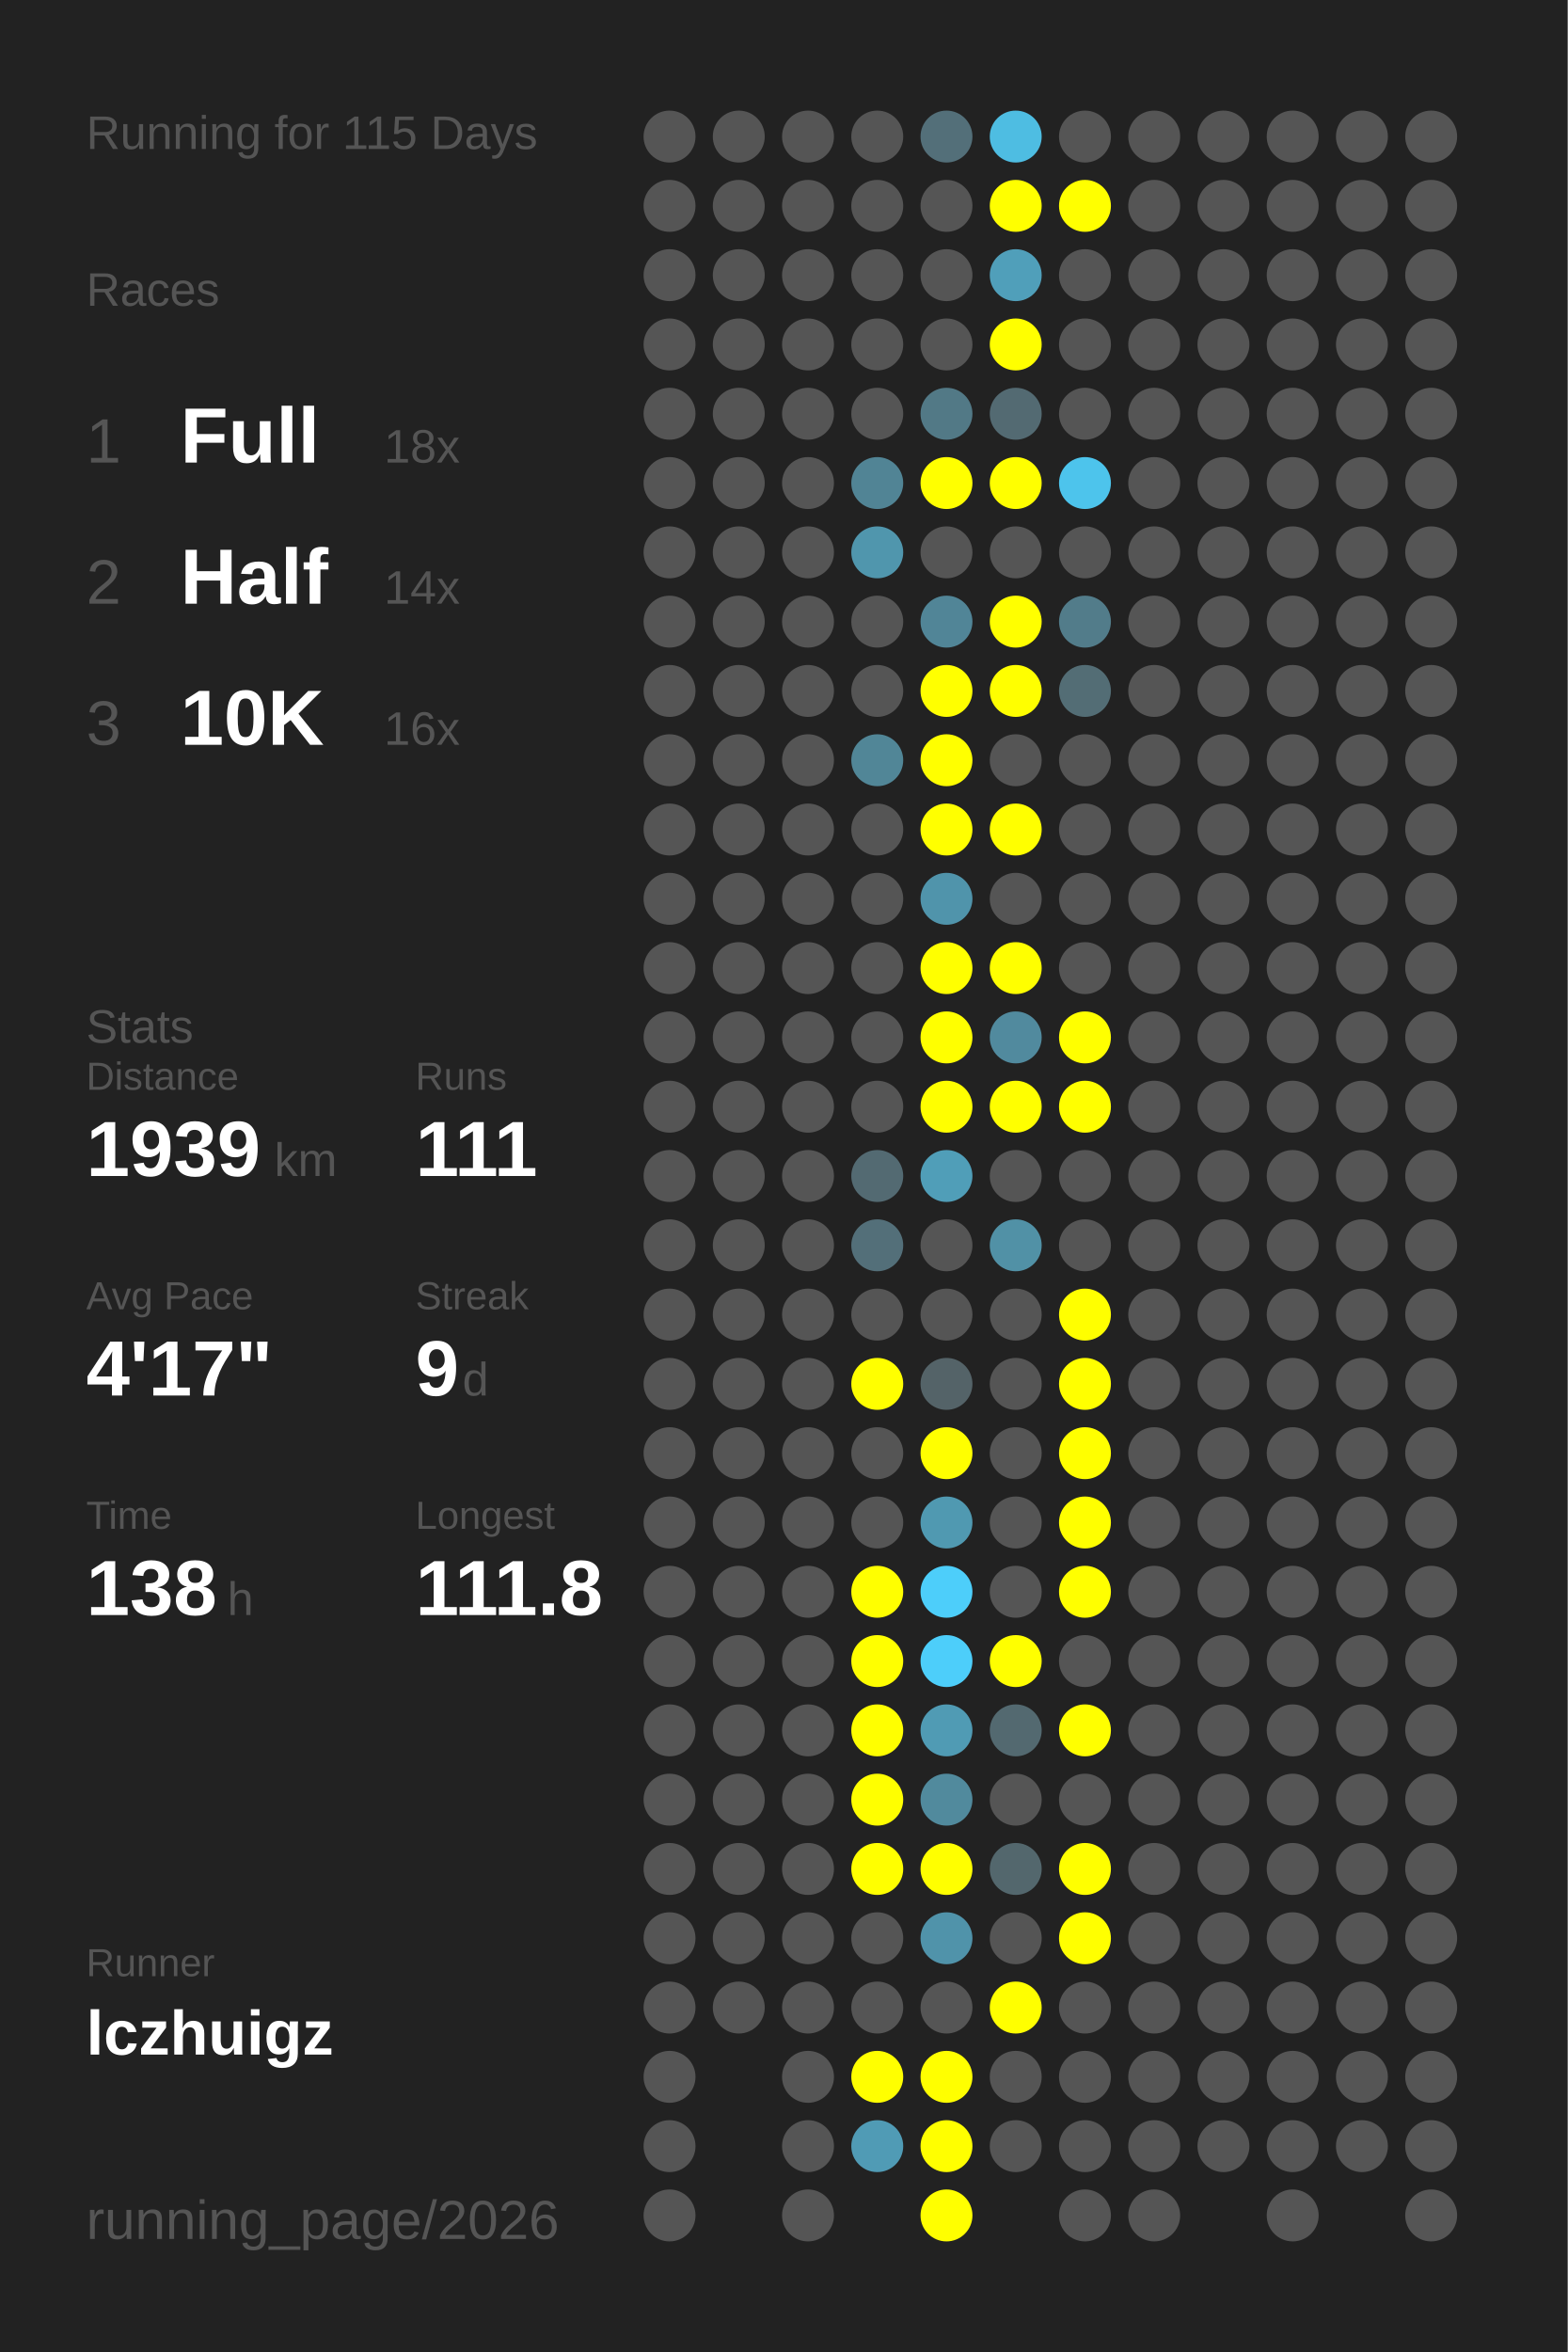
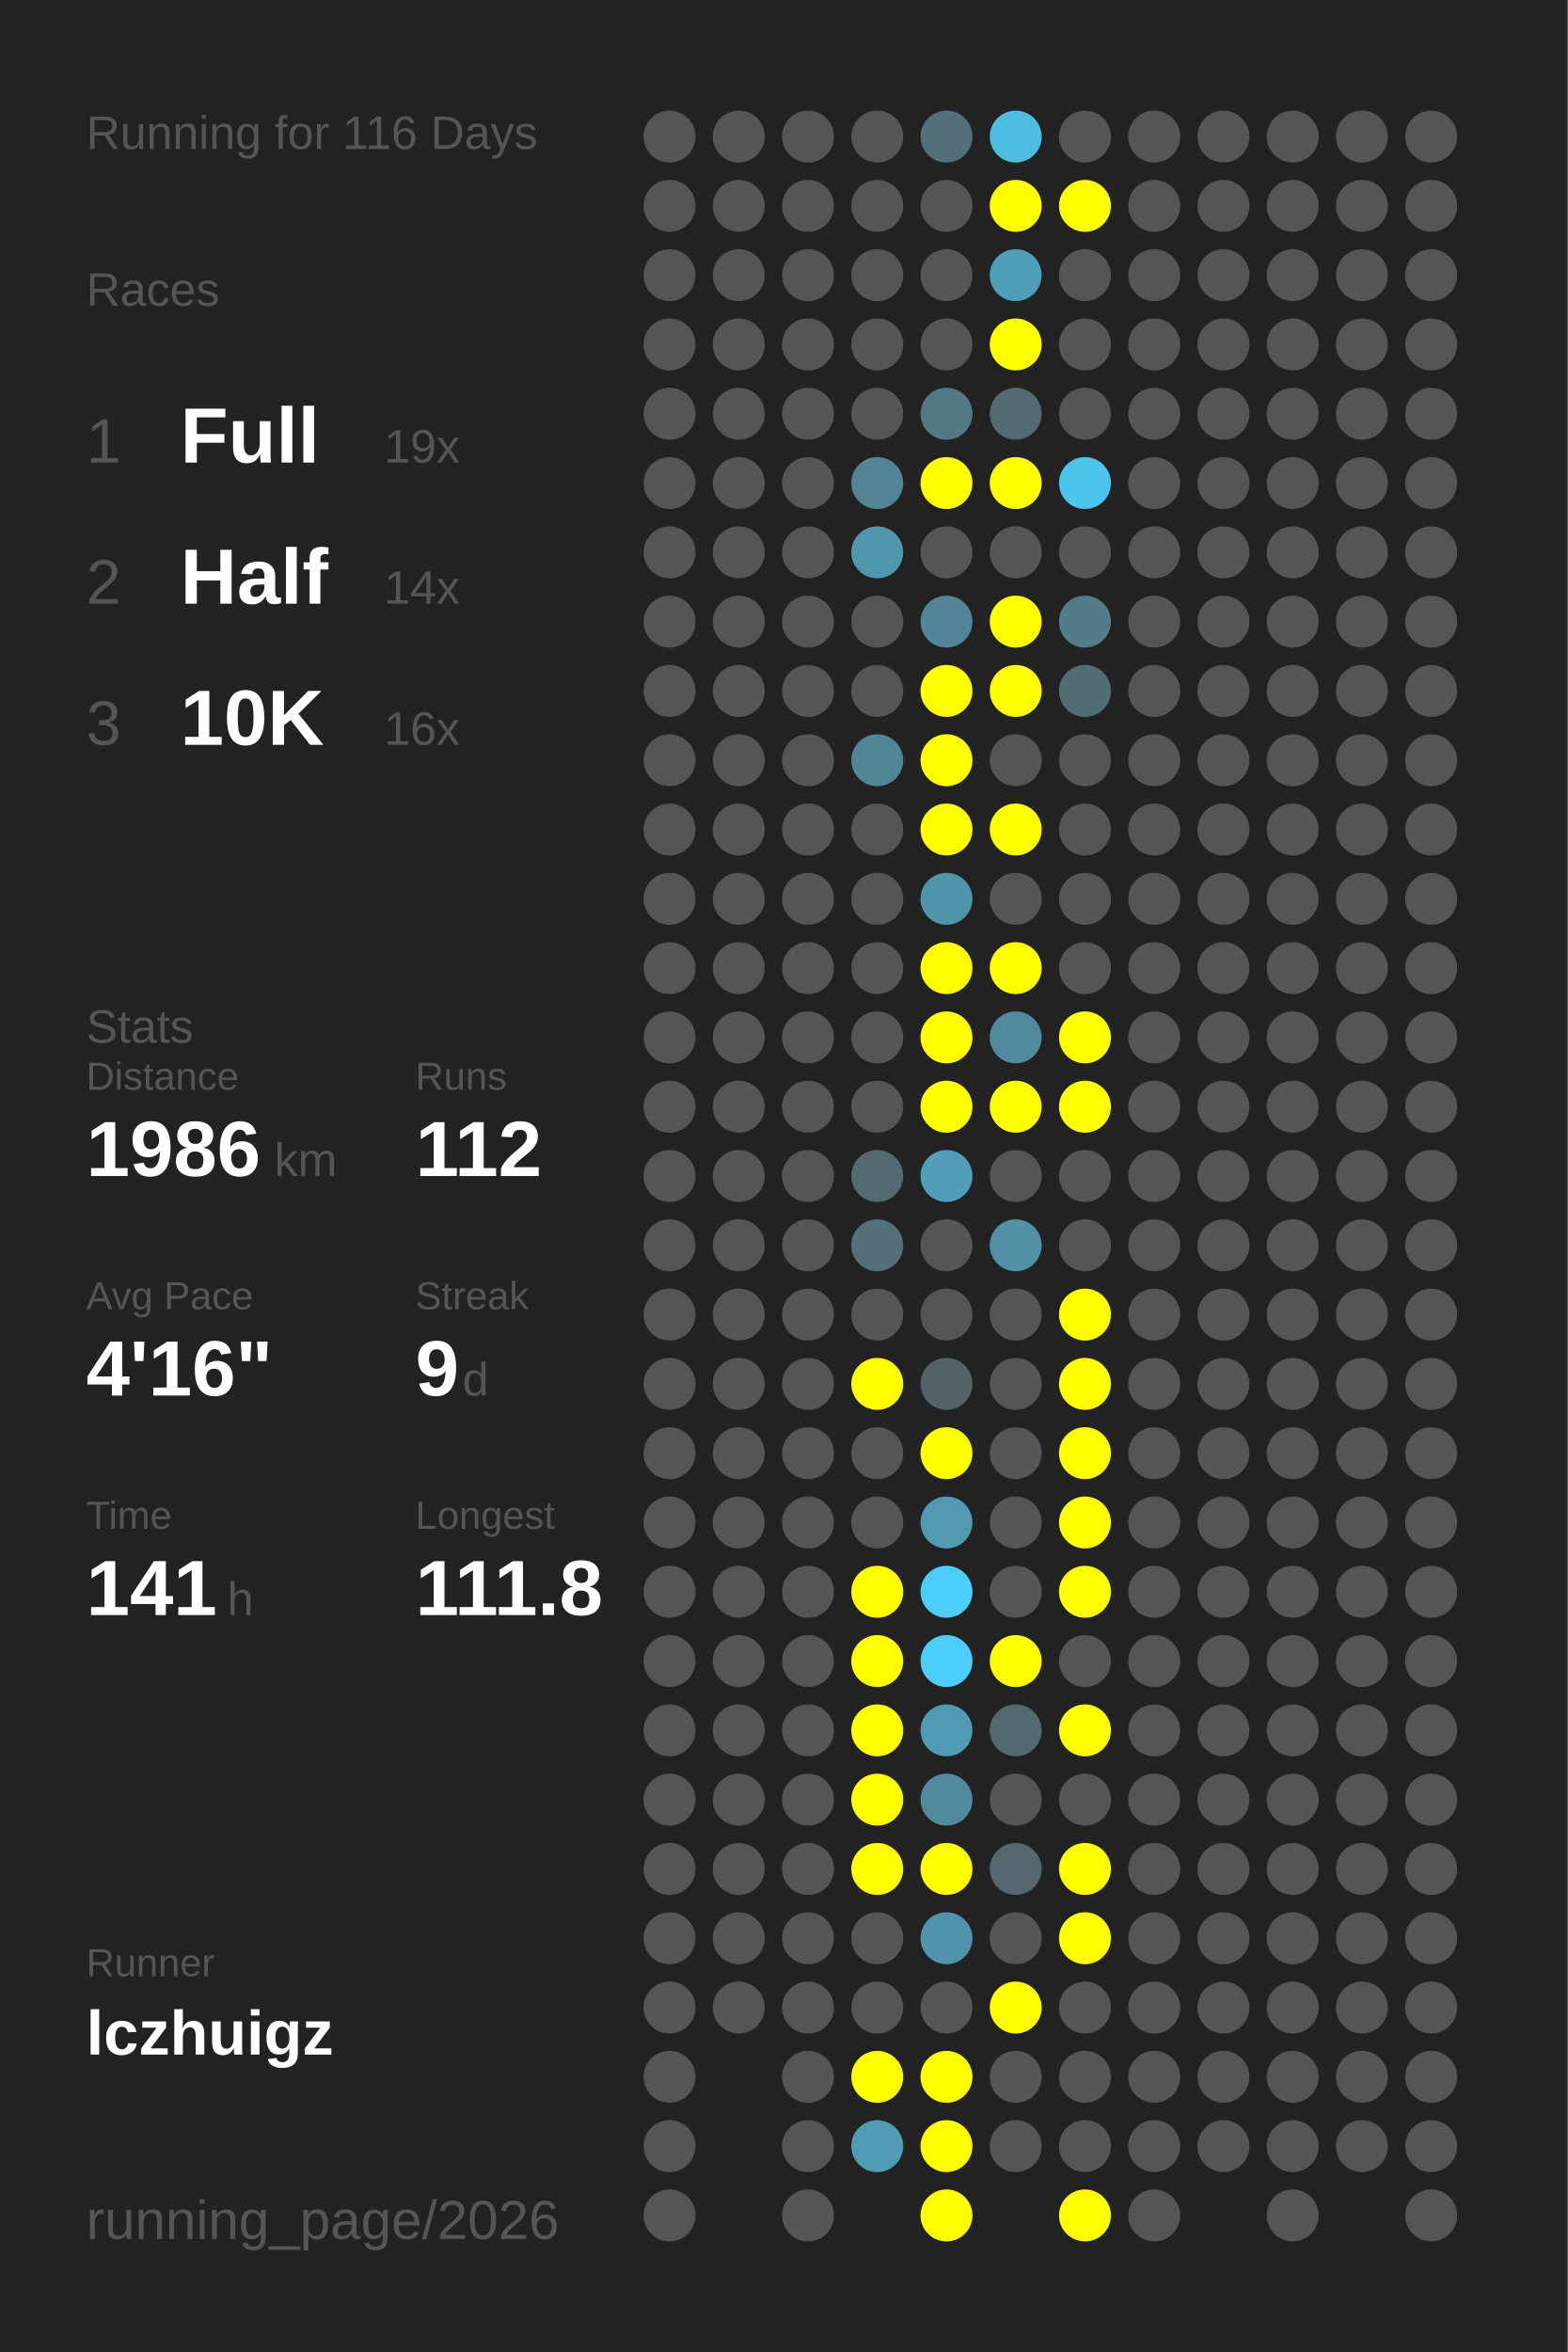
<svg xmlns="http://www.w3.org/2000/svg" baseProfile="full" height="300mm" version="1.1" viewBox="0,0,200,300" width="200mm">
  <defs />
  <rect fill="#222222" height="300" width="200" x="0" y="0" />
-   <text fill="#555555" style="font-size:6px; font-family:Arial;" x="11" y="19">Running for 115 Days</text>
+   <text fill="#555555" style="font-size:6px; font-family:Arial;" x="11" y="19">Running for 116 Days</text>
  <text fill="#555555" style="font-size:6px; font-family:Arial;" x="11" y="39">Races</text>
  <text fill="#555555" style="font-size:8px; font-family:Arial;" x="11" y="59">1</text>
  <text fill="#FFFFFF" style="font-size:10px; font-family:Arial; font-weight:bold;" x="23" y="59">Full</text>
-   <text fill="#555555" style="font-size:6px; font-family:Arial;" x="49" y="59">18x</text>
+   <text fill="#555555" style="font-size:6px; font-family:Arial;" x="49" y="59">19x</text>
  <text fill="#555555" style="font-size:8px; font-family:Arial;" x="11" y="77">2</text>
  <text fill="#FFFFFF" style="font-size:10px; font-family:Arial; font-weight:bold;" x="23" y="77">Half</text>
  <text fill="#555555" style="font-size:6px; font-family:Arial;" x="49" y="77">14x</text>
  <text fill="#555555" style="font-size:8px; font-family:Arial;" x="11" y="95">3</text>
  <text fill="#FFFFFF" style="font-size:10px; font-family:Arial; font-weight:bold;" x="23" y="95">10K</text>
  <text fill="#555555" style="font-size:6px; font-family:Arial;" x="49" y="95">16x</text>
  <text fill="#555555" style="font-size:6px; font-family:Arial;" x="11" y="133">Stats</text>
  <text fill="#555555" style="font-size:5px; font-family:Arial;" x="11" y="139">Distance</text>
-   <text fill="#FFFFFF" style="font-size:10px; font-family:Arial; font-weight:bold;" x="11" y="150">1939</text>
+   <text fill="#FFFFFF" style="font-size:10px; font-family:Arial; font-weight:bold;" x="11" y="150">1986</text>
  <text fill="#555555" style="font-size:6px; font-family:Arial;" x="35" y="150">km</text>
  <text fill="#555555" style="font-size:5px; font-family:Arial;" x="53" y="139">Runs</text>
-   <text fill="#FFFFFF" style="font-size:10px; font-family:Arial; font-weight:bold;" x="53" y="150">111</text>
+   <text fill="#FFFFFF" style="font-size:10px; font-family:Arial; font-weight:bold;" x="53" y="150">112</text>
  <text fill="#555555" style="font-size:5px; font-family:Arial;" x="11" y="167">Avg Pace</text>
-   <text fill="#FFFFFF" style="font-size:10px; font-family:Arial; font-weight:bold;" x="11" y="178">4'17"</text>
+   <text fill="#FFFFFF" style="font-size:10px; font-family:Arial; font-weight:bold;" x="11" y="178">4'16"</text>
  <text fill="#555555" style="font-size:5px; font-family:Arial;" x="53" y="167">Streak</text>
  <text fill="#FFFFFF" style="font-size:10px; font-family:Arial; font-weight:bold;" x="53" y="178">9</text>
  <text fill="#555555" style="font-size:6px; font-family:Arial;" x="59" y="178">d</text>
  <text fill="#555555" style="font-size:5px; font-family:Arial;" x="11" y="195">Time</text>
-   <text fill="#FFFFFF" style="font-size:10px; font-family:Arial; font-weight:bold;" x="11" y="206">138</text>
+   <text fill="#FFFFFF" style="font-size:10px; font-family:Arial; font-weight:bold;" x="11" y="206">141</text>
  <text fill="#555555" style="font-size:6px; font-family:Arial;" x="29" y="206">h</text>
  <text fill="#555555" style="font-size:5px; font-family:Arial;" x="53" y="195">Longest</text>
  <text fill="#FFFFFF" style="font-size:10px; font-family:Arial; font-weight:bold;" x="53" y="206">111.8</text>
  <text fill="#555555" style="font-size:5px; font-family:Arial;" x="11" y="252.065">Runner</text>
  <text fill="#FFFFFF" style="font-size:8px; font-family:Arial; font-weight:bold;" x="11" y="262.065">lczhuigz</text>
  <text fill="#555555" style="font-size:7px; font-family:Arial;" x="11" y="285.581">running_page/2026</text>
  <circle cx="85.417" cy="17.419" fill="#555555" r="3.312" />
  <circle cx="85.417" cy="26.258" fill="#555555" r="3.312" />
  <circle cx="85.417" cy="35.097" fill="#555555" r="3.312" />
  <circle cx="85.417" cy="43.935" fill="#555555" r="3.312" />
  <circle cx="85.417" cy="52.774" fill="#555555" r="3.312" />
  <circle cx="85.417" cy="61.613" fill="#555555" r="3.312" />
  <circle cx="85.417" cy="70.452" fill="#555555" r="3.312" />
  <circle cx="85.417" cy="79.29" fill="#555555" r="3.312" />
  <circle cx="85.417" cy="88.129" fill="#555555" r="3.312" />
  <circle cx="85.417" cy="96.968" fill="#555555" r="3.312" />
  <circle cx="85.417" cy="105.806" fill="#555555" r="3.312" />
  <circle cx="85.417" cy="114.645" fill="#555555" r="3.312" />
  <circle cx="85.417" cy="123.484" fill="#555555" r="3.312" />
  <circle cx="85.417" cy="132.323" fill="#555555" r="3.312" />
  <circle cx="85.417" cy="141.161" fill="#555555" r="3.312" />
  <circle cx="85.417" cy="150" fill="#555555" r="3.312" />
  <circle cx="85.417" cy="158.839" fill="#555555" r="3.312" />
  <circle cx="85.417" cy="167.677" fill="#555555" r="3.312" />
  <circle cx="85.417" cy="176.516" fill="#555555" r="3.312" />
  <circle cx="85.417" cy="185.355" fill="#555555" r="3.312" />
  <circle cx="85.417" cy="194.194" fill="#555555" r="3.312" />
  <circle cx="85.417" cy="203.032" fill="#555555" r="3.312" />
  <circle cx="85.417" cy="211.871" fill="#555555" r="3.312" />
  <circle cx="85.417" cy="220.71" fill="#555555" r="3.312" />
  <circle cx="85.417" cy="229.548" fill="#555555" r="3.312" />
  <circle cx="85.417" cy="238.387" fill="#555555" r="3.312" />
  <circle cx="85.417" cy="247.226" fill="#555555" r="3.312" />
  <circle cx="85.417" cy="256.065" fill="#555555" r="3.312" />
  <circle cx="85.417" cy="264.903" fill="#555555" r="3.312" />
  <circle cx="85.417" cy="273.742" fill="#555555" r="3.312" />
  <circle cx="85.417" cy="282.581" fill="#555555" r="3.312" />
  <circle cx="94.25" cy="17.419" fill="#555555" r="3.312" />
  <circle cx="94.25" cy="26.258" fill="#555555" r="3.312" />
  <circle cx="94.25" cy="35.097" fill="#555555" r="3.312" />
  <circle cx="94.25" cy="43.935" fill="#555555" r="3.312" />
  <circle cx="94.25" cy="52.774" fill="#555555" r="3.312" />
  <circle cx="94.25" cy="61.613" fill="#555555" r="3.312" />
  <circle cx="94.25" cy="70.452" fill="#555555" r="3.312" />
  <circle cx="94.25" cy="79.29" fill="#555555" r="3.312" />
  <circle cx="94.25" cy="88.129" fill="#555555" r="3.312" />
  <circle cx="94.25" cy="96.968" fill="#555555" r="3.312" />
  <circle cx="94.25" cy="105.806" fill="#555555" r="3.312" />
  <circle cx="94.25" cy="114.645" fill="#555555" r="3.312" />
  <circle cx="94.25" cy="123.484" fill="#555555" r="3.312" />
  <circle cx="94.25" cy="132.323" fill="#555555" r="3.312" />
  <circle cx="94.25" cy="141.161" fill="#555555" r="3.312" />
  <circle cx="94.25" cy="150" fill="#555555" r="3.312" />
  <circle cx="94.25" cy="158.839" fill="#555555" r="3.312" />
  <circle cx="94.25" cy="167.677" fill="#555555" r="3.312" />
  <circle cx="94.25" cy="176.516" fill="#555555" r="3.312" />
  <circle cx="94.25" cy="185.355" fill="#555555" r="3.312" />
  <circle cx="94.25" cy="194.194" fill="#555555" r="3.312" />
  <circle cx="94.25" cy="203.032" fill="#555555" r="3.312" />
  <circle cx="94.25" cy="211.871" fill="#555555" r="3.312" />
  <circle cx="94.25" cy="220.71" fill="#555555" r="3.312" />
  <circle cx="94.25" cy="229.548" fill="#555555" r="3.312" />
  <circle cx="94.25" cy="238.387" fill="#555555" r="3.312" />
  <circle cx="94.25" cy="247.226" fill="#555555" r="3.312" />
  <circle cx="94.25" cy="256.065" fill="#555555" r="3.312" />
  <circle cx="103.083" cy="17.419" fill="#555555" r="3.312" />
  <circle cx="103.083" cy="26.258" fill="#555555" r="3.312" />
  <circle cx="103.083" cy="35.097" fill="#555555" r="3.312" />
  <circle cx="103.083" cy="43.935" fill="#555555" r="3.312" />
  <circle cx="103.083" cy="52.774" fill="#555555" r="3.312" />
  <circle cx="103.083" cy="61.613" fill="#555555" r="3.312" />
  <circle cx="103.083" cy="70.452" fill="#555555" r="3.312" />
  <circle cx="103.083" cy="79.29" fill="#555555" r="3.312" />
  <circle cx="103.083" cy="88.129" fill="#555555" r="3.312" />
  <circle cx="103.083" cy="96.968" fill="#555555" r="3.312" />
  <circle cx="103.083" cy="105.806" fill="#555555" r="3.312" />
  <circle cx="103.083" cy="114.645" fill="#555555" r="3.312" />
  <circle cx="103.083" cy="123.484" fill="#555555" r="3.312" />
  <circle cx="103.083" cy="132.323" fill="#555555" r="3.312" />
  <circle cx="103.083" cy="141.161" fill="#555555" r="3.312" />
  <circle cx="103.083" cy="150" fill="#555555" r="3.312" />
  <circle cx="103.083" cy="158.839" fill="#555555" r="3.312" />
  <circle cx="103.083" cy="167.677" fill="#555555" r="3.312" />
  <circle cx="103.083" cy="176.516" fill="#555555" r="3.312" />
  <circle cx="103.083" cy="185.355" fill="#555555" r="3.312" />
  <circle cx="103.083" cy="194.194" fill="#555555" r="3.312" />
  <circle cx="103.083" cy="203.032" fill="#555555" r="3.312" />
  <circle cx="103.083" cy="211.871" fill="#555555" r="3.312" />
  <circle cx="103.083" cy="220.71" fill="#555555" r="3.312" />
  <circle cx="103.083" cy="229.548" fill="#555555" r="3.312" />
  <circle cx="103.083" cy="238.387" fill="#555555" r="3.312" />
  <circle cx="103.083" cy="247.226" fill="#555555" r="3.312" />
  <circle cx="103.083" cy="256.065" fill="#555555" r="3.312" />
  <circle cx="103.083" cy="264.903" fill="#555555" r="3.312" />
  <circle cx="103.083" cy="273.742" fill="#555555" r="3.312" />
  <circle cx="103.083" cy="282.581" fill="#555555" r="3.312" />
  <circle cx="111.917" cy="17.419" fill="#555555" r="3.312" />
  <circle cx="111.917" cy="26.258" fill="#555555" r="3.312" />
  <circle cx="111.917" cy="35.097" fill="#555555" r="3.312" />
  <circle cx="111.917" cy="43.935" fill="#555555" r="3.312" />
  <circle cx="111.917" cy="52.774" fill="#555555" r="3.312" />
  <circle cx="111.917" cy="61.613" fill="#518495" r="3.312" />
  <circle cx="111.917" cy="70.452" fill="#5096ad" r="3.312" />
  <circle cx="111.917" cy="79.29" fill="#555555" r="3.312" />
  <circle cx="111.917" cy="88.129" fill="#555555" r="3.312" />
  <circle cx="111.917" cy="96.968" fill="#518697" r="3.312" />
  <circle cx="111.917" cy="105.806" fill="#555555" r="3.312" />
  <circle cx="111.917" cy="114.645" fill="#555555" r="3.312" />
  <circle cx="111.917" cy="123.484" fill="#555555" r="3.312" />
  <circle cx="111.917" cy="132.323" fill="#555555" r="3.312" />
  <circle cx="111.917" cy="141.161" fill="#555555" r="3.312" />
  <circle cx="111.917" cy="150" fill="#536a72" r="3.312" />
  <circle cx="111.917" cy="158.839" fill="#536f79" r="3.312" />
  <circle cx="111.917" cy="167.677" fill="#555555" r="3.312" />
  <circle cx="111.917" cy="176.516" fill="#FFFF00" r="3.312" />
  <circle cx="111.917" cy="185.355" fill="#555555" r="3.312" />
  <circle cx="111.917" cy="194.194" fill="#555555" r="3.312" />
  <circle cx="111.917" cy="203.032" fill="#FFFF00" r="3.312" />
  <circle cx="111.917" cy="211.871" fill="#FFFF00" r="3.312" />
  <circle cx="111.917" cy="220.71" fill="#FFFF00" r="3.312" />
  <circle cx="111.917" cy="229.548" fill="#FFFF00" r="3.312" />
  <circle cx="111.917" cy="238.387" fill="#FFFF00" r="3.312" />
  <circle cx="111.917" cy="247.226" fill="#555555" r="3.312" />
  <circle cx="111.917" cy="256.065" fill="#555555" r="3.312" />
  <circle cx="111.917" cy="264.903" fill="#FFFF00" r="3.312" />
  <circle cx="111.917" cy="273.742" fill="#509bb5" r="3.312" />
  <circle cx="120.75" cy="17.419" fill="#536f79" r="3.312" />
  <circle cx="120.75" cy="26.258" fill="#555555" r="3.312" />
  <circle cx="120.75" cy="35.097" fill="#555555" r="3.312" />
  <circle cx="120.75" cy="43.935" fill="#555555" r="3.312" />
  <circle cx="120.75" cy="52.774" fill="#527986" r="3.312" />
  <circle cx="120.75" cy="61.613" fill="#FFFF00" r="3.312" />
  <circle cx="120.75" cy="70.452" fill="#555555" r="3.312" />
  <circle cx="120.75" cy="79.29" fill="#518597" r="3.312" />
  <circle cx="120.75" cy="88.129" fill="#FFFF00" r="3.312" />
  <circle cx="120.75" cy="96.968" fill="#FFFF00" r="3.312" />
  <circle cx="120.75" cy="105.806" fill="#FFFF00" r="3.312" />
  <circle cx="120.75" cy="114.645" fill="#5094ab" r="3.312" />
  <circle cx="120.75" cy="123.484" fill="#FFFF00" r="3.312" />
  <circle cx="120.75" cy="132.323" fill="#FFFF00" r="3.312" />
  <circle cx="120.75" cy="141.161" fill="#FFFF00" r="3.312" />
  <circle cx="120.75" cy="150" fill="#509eb8" r="3.312" />
  <circle cx="120.75" cy="158.839" fill="#555555" r="3.312" />
  <circle cx="120.75" cy="167.677" fill="#555555" r="3.312" />
  <circle cx="120.75" cy="176.516" fill="#546368" r="3.312" />
  <circle cx="120.75" cy="185.355" fill="#FFFF00" r="3.312" />
  <circle cx="120.75" cy="194.194" fill="#5099b1" r="3.312" />
  <circle cx="120.75" cy="203.032" fill="#4dcefa" r="3.312" />
  <circle cx="120.75" cy="211.871" fill="#4dcefa" r="3.312" />
  <circle cx="120.75" cy="220.71" fill="#509bb4" r="3.312" />
  <circle cx="120.75" cy="229.548" fill="#518a9d" r="3.312" />
  <circle cx="120.75" cy="238.387" fill="#FFFF00" r="3.312" />
  <circle cx="120.75" cy="247.226" fill="#5093aa" r="3.312" />
  <circle cx="120.75" cy="256.065" fill="#555555" r="3.312" />
  <circle cx="120.75" cy="264.903" fill="#FFFF00" r="3.312" />
  <circle cx="120.75" cy="273.742" fill="#FFFF00" r="3.312" />
  <circle cx="120.75" cy="282.581" fill="#FFFF00" r="3.312" />
  <circle cx="129.583" cy="17.419" fill="#4ebde2" r="3.312" />
  <circle cx="129.583" cy="26.258" fill="#FFFF00" r="3.312" />
  <circle cx="129.583" cy="35.097" fill="#509fba" r="3.312" />
  <circle cx="129.583" cy="43.935" fill="#FFFF00" r="3.312" />
  <circle cx="129.583" cy="52.774" fill="#536a72" r="3.312" />
  <circle cx="129.583" cy="61.613" fill="#FFFF00" r="3.312" />
  <circle cx="129.583" cy="70.452" fill="#555555" r="3.312" />
  <circle cx="129.583" cy="79.29" fill="#FFFF00" r="3.312" />
  <circle cx="129.583" cy="88.129" fill="#FFFF00" r="3.312" />
  <circle cx="129.583" cy="96.968" fill="#555555" r="3.312" />
  <circle cx="129.583" cy="105.806" fill="#FFFF00" r="3.312" />
  <circle cx="129.583" cy="114.645" fill="#555555" r="3.312" />
  <circle cx="129.583" cy="123.484" fill="#FFFF00" r="3.312" />
  <circle cx="129.583" cy="132.323" fill="#518a9e" r="3.312" />
  <circle cx="129.583" cy="141.161" fill="#FFFF00" r="3.312" />
  <circle cx="129.583" cy="150" fill="#555555" r="3.312" />
  <circle cx="129.583" cy="158.839" fill="#5191a6" r="3.312" />
  <circle cx="129.583" cy="167.677" fill="#555555" r="3.312" />
  <circle cx="129.583" cy="176.516" fill="#555555" r="3.312" />
  <circle cx="129.583" cy="185.355" fill="#555555" r="3.312" />
  <circle cx="129.583" cy="194.194" fill="#555555" r="3.312" />
  <circle cx="129.583" cy="203.032" fill="#555555" r="3.312" />
  <circle cx="129.583" cy="211.871" fill="#FFFF00" r="3.312" />
  <circle cx="129.583" cy="220.71" fill="#536970" r="3.312" />
  <circle cx="129.583" cy="229.548" fill="#555555" r="3.312" />
  <circle cx="129.583" cy="238.387" fill="#53676d" r="3.312" />
  <circle cx="129.583" cy="247.226" fill="#555555" r="3.312" />
  <circle cx="129.583" cy="256.065" fill="#FFFF00" r="3.312" />
  <circle cx="129.583" cy="264.903" fill="#555555" r="3.312" />
  <circle cx="129.583" cy="273.742" fill="#555555" r="3.312" />
  <circle cx="138.417" cy="17.419" fill="#555555" r="3.312" />
  <circle cx="138.417" cy="26.258" fill="#FFFF00" r="3.312" />
  <circle cx="138.417" cy="35.097" fill="#555555" r="3.312" />
  <circle cx="138.417" cy="43.935" fill="#555555" r="3.312" />
  <circle cx="138.417" cy="52.774" fill="#555555" r="3.312" />
  <circle cx="138.417" cy="61.613" fill="#4dc4ec" r="3.312" />
  <circle cx="138.417" cy="70.452" fill="#555555" r="3.312" />
  <circle cx="138.417" cy="79.29" fill="#527c8a" r="3.312" />
  <circle cx="138.417" cy="88.129" fill="#536d75" r="3.312" />
  <circle cx="138.417" cy="96.968" fill="#555555" r="3.312" />
  <circle cx="138.417" cy="105.806" fill="#555555" r="3.312" />
  <circle cx="138.417" cy="114.645" fill="#555555" r="3.312" />
  <circle cx="138.417" cy="123.484" fill="#555555" r="3.312" />
  <circle cx="138.417" cy="132.323" fill="#FFFF00" r="3.312" />
  <circle cx="138.417" cy="141.161" fill="#FFFF00" r="3.312" />
  <circle cx="138.417" cy="150" fill="#555555" r="3.312" />
  <circle cx="138.417" cy="158.839" fill="#555555" r="3.312" />
  <circle cx="138.417" cy="167.677" fill="#FFFF00" r="3.312" />
  <circle cx="138.417" cy="176.516" fill="#FFFF00" r="3.312" />
  <circle cx="138.417" cy="185.355" fill="#FFFF00" r="3.312" />
  <circle cx="138.417" cy="194.194" fill="#FFFF00" r="3.312" />
  <circle cx="138.417" cy="203.032" fill="#FFFF00" r="3.312" />
  <circle cx="138.417" cy="211.871" fill="#555555" r="3.312" />
  <circle cx="138.417" cy="220.71" fill="#FFFF00" r="3.312" />
  <circle cx="138.417" cy="229.548" fill="#555555" r="3.312" />
  <circle cx="138.417" cy="238.387" fill="#FFFF00" r="3.312" />
  <circle cx="138.417" cy="247.226" fill="#FFFF00" r="3.312" />
  <circle cx="138.417" cy="256.065" fill="#555555" r="3.312" />
  <circle cx="138.417" cy="264.903" fill="#555555" r="3.312" />
  <circle cx="138.417" cy="273.742" fill="#555555" r="3.312" />
-   <circle cx="138.417" cy="282.581" fill="#555555" r="3.312" />
+   <circle cx="138.417" cy="282.581" fill="#FFFF00" r="3.312" />
  <circle cx="147.25" cy="17.419" fill="#555555" r="3.312" />
  <circle cx="147.25" cy="26.258" fill="#555555" r="3.312" />
  <circle cx="147.25" cy="35.097" fill="#555555" r="3.312" />
  <circle cx="147.25" cy="43.935" fill="#555555" r="3.312" />
  <circle cx="147.25" cy="52.774" fill="#555555" r="3.312" />
  <circle cx="147.25" cy="61.613" fill="#555555" r="3.312" />
  <circle cx="147.25" cy="70.452" fill="#555555" r="3.312" />
  <circle cx="147.25" cy="79.29" fill="#555555" r="3.312" />
  <circle cx="147.25" cy="88.129" fill="#555555" r="3.312" />
  <circle cx="147.25" cy="96.968" fill="#555555" r="3.312" />
  <circle cx="147.25" cy="105.806" fill="#555555" r="3.312" />
  <circle cx="147.25" cy="114.645" fill="#555555" r="3.312" />
  <circle cx="147.25" cy="123.484" fill="#555555" r="3.312" />
  <circle cx="147.25" cy="132.323" fill="#555555" r="3.312" />
  <circle cx="147.25" cy="141.161" fill="#555555" r="3.312" />
  <circle cx="147.25" cy="150" fill="#555555" r="3.312" />
  <circle cx="147.25" cy="158.839" fill="#555555" r="3.312" />
  <circle cx="147.25" cy="167.677" fill="#555555" r="3.312" />
  <circle cx="147.25" cy="176.516" fill="#555555" r="3.312" />
  <circle cx="147.25" cy="185.355" fill="#555555" r="3.312" />
  <circle cx="147.25" cy="194.194" fill="#555555" r="3.312" />
  <circle cx="147.25" cy="203.032" fill="#555555" r="3.312" />
  <circle cx="147.25" cy="211.871" fill="#555555" r="3.312" />
  <circle cx="147.25" cy="220.71" fill="#555555" r="3.312" />
  <circle cx="147.25" cy="229.548" fill="#555555" r="3.312" />
  <circle cx="147.25" cy="238.387" fill="#555555" r="3.312" />
  <circle cx="147.25" cy="247.226" fill="#555555" r="3.312" />
  <circle cx="147.25" cy="256.065" fill="#555555" r="3.312" />
  <circle cx="147.25" cy="264.903" fill="#555555" r="3.312" />
  <circle cx="147.25" cy="273.742" fill="#555555" r="3.312" />
  <circle cx="147.25" cy="282.581" fill="#555555" r="3.312" />
  <circle cx="156.083" cy="17.419" fill="#555555" r="3.312" />
  <circle cx="156.083" cy="26.258" fill="#555555" r="3.312" />
  <circle cx="156.083" cy="35.097" fill="#555555" r="3.312" />
  <circle cx="156.083" cy="43.935" fill="#555555" r="3.312" />
  <circle cx="156.083" cy="52.774" fill="#555555" r="3.312" />
  <circle cx="156.083" cy="61.613" fill="#555555" r="3.312" />
  <circle cx="156.083" cy="70.452" fill="#555555" r="3.312" />
  <circle cx="156.083" cy="79.29" fill="#555555" r="3.312" />
  <circle cx="156.083" cy="88.129" fill="#555555" r="3.312" />
  <circle cx="156.083" cy="96.968" fill="#555555" r="3.312" />
  <circle cx="156.083" cy="105.806" fill="#555555" r="3.312" />
  <circle cx="156.083" cy="114.645" fill="#555555" r="3.312" />
  <circle cx="156.083" cy="123.484" fill="#555555" r="3.312" />
  <circle cx="156.083" cy="132.323" fill="#555555" r="3.312" />
  <circle cx="156.083" cy="141.161" fill="#555555" r="3.312" />
  <circle cx="156.083" cy="150" fill="#555555" r="3.312" />
  <circle cx="156.083" cy="158.839" fill="#555555" r="3.312" />
  <circle cx="156.083" cy="167.677" fill="#555555" r="3.312" />
  <circle cx="156.083" cy="176.516" fill="#555555" r="3.312" />
  <circle cx="156.083" cy="185.355" fill="#555555" r="3.312" />
  <circle cx="156.083" cy="194.194" fill="#555555" r="3.312" />
  <circle cx="156.083" cy="203.032" fill="#555555" r="3.312" />
  <circle cx="156.083" cy="211.871" fill="#555555" r="3.312" />
  <circle cx="156.083" cy="220.71" fill="#555555" r="3.312" />
  <circle cx="156.083" cy="229.548" fill="#555555" r="3.312" />
  <circle cx="156.083" cy="238.387" fill="#555555" r="3.312" />
  <circle cx="156.083" cy="247.226" fill="#555555" r="3.312" />
  <circle cx="156.083" cy="256.065" fill="#555555" r="3.312" />
  <circle cx="156.083" cy="264.903" fill="#555555" r="3.312" />
  <circle cx="156.083" cy="273.742" fill="#555555" r="3.312" />
  <circle cx="164.917" cy="17.419" fill="#555555" r="3.312" />
  <circle cx="164.917" cy="26.258" fill="#555555" r="3.312" />
  <circle cx="164.917" cy="35.097" fill="#555555" r="3.312" />
  <circle cx="164.917" cy="43.935" fill="#555555" r="3.312" />
  <circle cx="164.917" cy="52.774" fill="#555555" r="3.312" />
  <circle cx="164.917" cy="61.613" fill="#555555" r="3.312" />
  <circle cx="164.917" cy="70.452" fill="#555555" r="3.312" />
  <circle cx="164.917" cy="79.29" fill="#555555" r="3.312" />
  <circle cx="164.917" cy="88.129" fill="#555555" r="3.312" />
  <circle cx="164.917" cy="96.968" fill="#555555" r="3.312" />
  <circle cx="164.917" cy="105.806" fill="#555555" r="3.312" />
  <circle cx="164.917" cy="114.645" fill="#555555" r="3.312" />
  <circle cx="164.917" cy="123.484" fill="#555555" r="3.312" />
  <circle cx="164.917" cy="132.323" fill="#555555" r="3.312" />
  <circle cx="164.917" cy="141.161" fill="#555555" r="3.312" />
  <circle cx="164.917" cy="150" fill="#555555" r="3.312" />
  <circle cx="164.917" cy="158.839" fill="#555555" r="3.312" />
  <circle cx="164.917" cy="167.677" fill="#555555" r="3.312" />
  <circle cx="164.917" cy="176.516" fill="#555555" r="3.312" />
  <circle cx="164.917" cy="185.355" fill="#555555" r="3.312" />
  <circle cx="164.917" cy="194.194" fill="#555555" r="3.312" />
  <circle cx="164.917" cy="203.032" fill="#555555" r="3.312" />
  <circle cx="164.917" cy="211.871" fill="#555555" r="3.312" />
  <circle cx="164.917" cy="220.71" fill="#555555" r="3.312" />
  <circle cx="164.917" cy="229.548" fill="#555555" r="3.312" />
  <circle cx="164.917" cy="238.387" fill="#555555" r="3.312" />
  <circle cx="164.917" cy="247.226" fill="#555555" r="3.312" />
  <circle cx="164.917" cy="256.065" fill="#555555" r="3.312" />
  <circle cx="164.917" cy="264.903" fill="#555555" r="3.312" />
  <circle cx="164.917" cy="273.742" fill="#555555" r="3.312" />
  <circle cx="164.917" cy="282.581" fill="#555555" r="3.312" />
  <circle cx="173.75" cy="17.419" fill="#555555" r="3.312" />
  <circle cx="173.75" cy="26.258" fill="#555555" r="3.312" />
  <circle cx="173.75" cy="35.097" fill="#555555" r="3.312" />
  <circle cx="173.75" cy="43.935" fill="#555555" r="3.312" />
  <circle cx="173.75" cy="52.774" fill="#555555" r="3.312" />
  <circle cx="173.75" cy="61.613" fill="#555555" r="3.312" />
  <circle cx="173.75" cy="70.452" fill="#555555" r="3.312" />
  <circle cx="173.75" cy="79.29" fill="#555555" r="3.312" />
  <circle cx="173.75" cy="88.129" fill="#555555" r="3.312" />
  <circle cx="173.75" cy="96.968" fill="#555555" r="3.312" />
  <circle cx="173.75" cy="105.806" fill="#555555" r="3.312" />
  <circle cx="173.75" cy="114.645" fill="#555555" r="3.312" />
  <circle cx="173.75" cy="123.484" fill="#555555" r="3.312" />
  <circle cx="173.75" cy="132.323" fill="#555555" r="3.312" />
  <circle cx="173.75" cy="141.161" fill="#555555" r="3.312" />
  <circle cx="173.75" cy="150" fill="#555555" r="3.312" />
  <circle cx="173.75" cy="158.839" fill="#555555" r="3.312" />
  <circle cx="173.75" cy="167.677" fill="#555555" r="3.312" />
  <circle cx="173.75" cy="176.516" fill="#555555" r="3.312" />
  <circle cx="173.75" cy="185.355" fill="#555555" r="3.312" />
  <circle cx="173.75" cy="194.194" fill="#555555" r="3.312" />
  <circle cx="173.75" cy="203.032" fill="#555555" r="3.312" />
  <circle cx="173.75" cy="211.871" fill="#555555" r="3.312" />
  <circle cx="173.75" cy="220.71" fill="#555555" r="3.312" />
  <circle cx="173.75" cy="229.548" fill="#555555" r="3.312" />
  <circle cx="173.75" cy="238.387" fill="#555555" r="3.312" />
  <circle cx="173.75" cy="247.226" fill="#555555" r="3.312" />
  <circle cx="173.75" cy="256.065" fill="#555555" r="3.312" />
  <circle cx="173.75" cy="264.903" fill="#555555" r="3.312" />
  <circle cx="173.75" cy="273.742" fill="#555555" r="3.312" />
  <circle cx="182.583" cy="17.419" fill="#555555" r="3.312" />
  <circle cx="182.583" cy="26.258" fill="#555555" r="3.312" />
  <circle cx="182.583" cy="35.097" fill="#555555" r="3.312" />
  <circle cx="182.583" cy="43.935" fill="#555555" r="3.312" />
  <circle cx="182.583" cy="52.774" fill="#555555" r="3.312" />
  <circle cx="182.583" cy="61.613" fill="#555555" r="3.312" />
  <circle cx="182.583" cy="70.452" fill="#555555" r="3.312" />
  <circle cx="182.583" cy="79.29" fill="#555555" r="3.312" />
  <circle cx="182.583" cy="88.129" fill="#555555" r="3.312" />
  <circle cx="182.583" cy="96.968" fill="#555555" r="3.312" />
  <circle cx="182.583" cy="105.806" fill="#555555" r="3.312" />
  <circle cx="182.583" cy="114.645" fill="#555555" r="3.312" />
  <circle cx="182.583" cy="123.484" fill="#555555" r="3.312" />
  <circle cx="182.583" cy="132.323" fill="#555555" r="3.312" />
  <circle cx="182.583" cy="141.161" fill="#555555" r="3.312" />
  <circle cx="182.583" cy="150" fill="#555555" r="3.312" />
  <circle cx="182.583" cy="158.839" fill="#555555" r="3.312" />
  <circle cx="182.583" cy="167.677" fill="#555555" r="3.312" />
  <circle cx="182.583" cy="176.516" fill="#555555" r="3.312" />
  <circle cx="182.583" cy="185.355" fill="#555555" r="3.312" />
  <circle cx="182.583" cy="194.194" fill="#555555" r="3.312" />
  <circle cx="182.583" cy="203.032" fill="#555555" r="3.312" />
  <circle cx="182.583" cy="211.871" fill="#555555" r="3.312" />
  <circle cx="182.583" cy="220.71" fill="#555555" r="3.312" />
  <circle cx="182.583" cy="229.548" fill="#555555" r="3.312" />
  <circle cx="182.583" cy="238.387" fill="#555555" r="3.312" />
  <circle cx="182.583" cy="247.226" fill="#555555" r="3.312" />
  <circle cx="182.583" cy="256.065" fill="#555555" r="3.312" />
  <circle cx="182.583" cy="264.903" fill="#555555" r="3.312" />
  <circle cx="182.583" cy="273.742" fill="#555555" r="3.312" />
  <circle cx="182.583" cy="282.581" fill="#555555" r="3.312" />
</svg>
